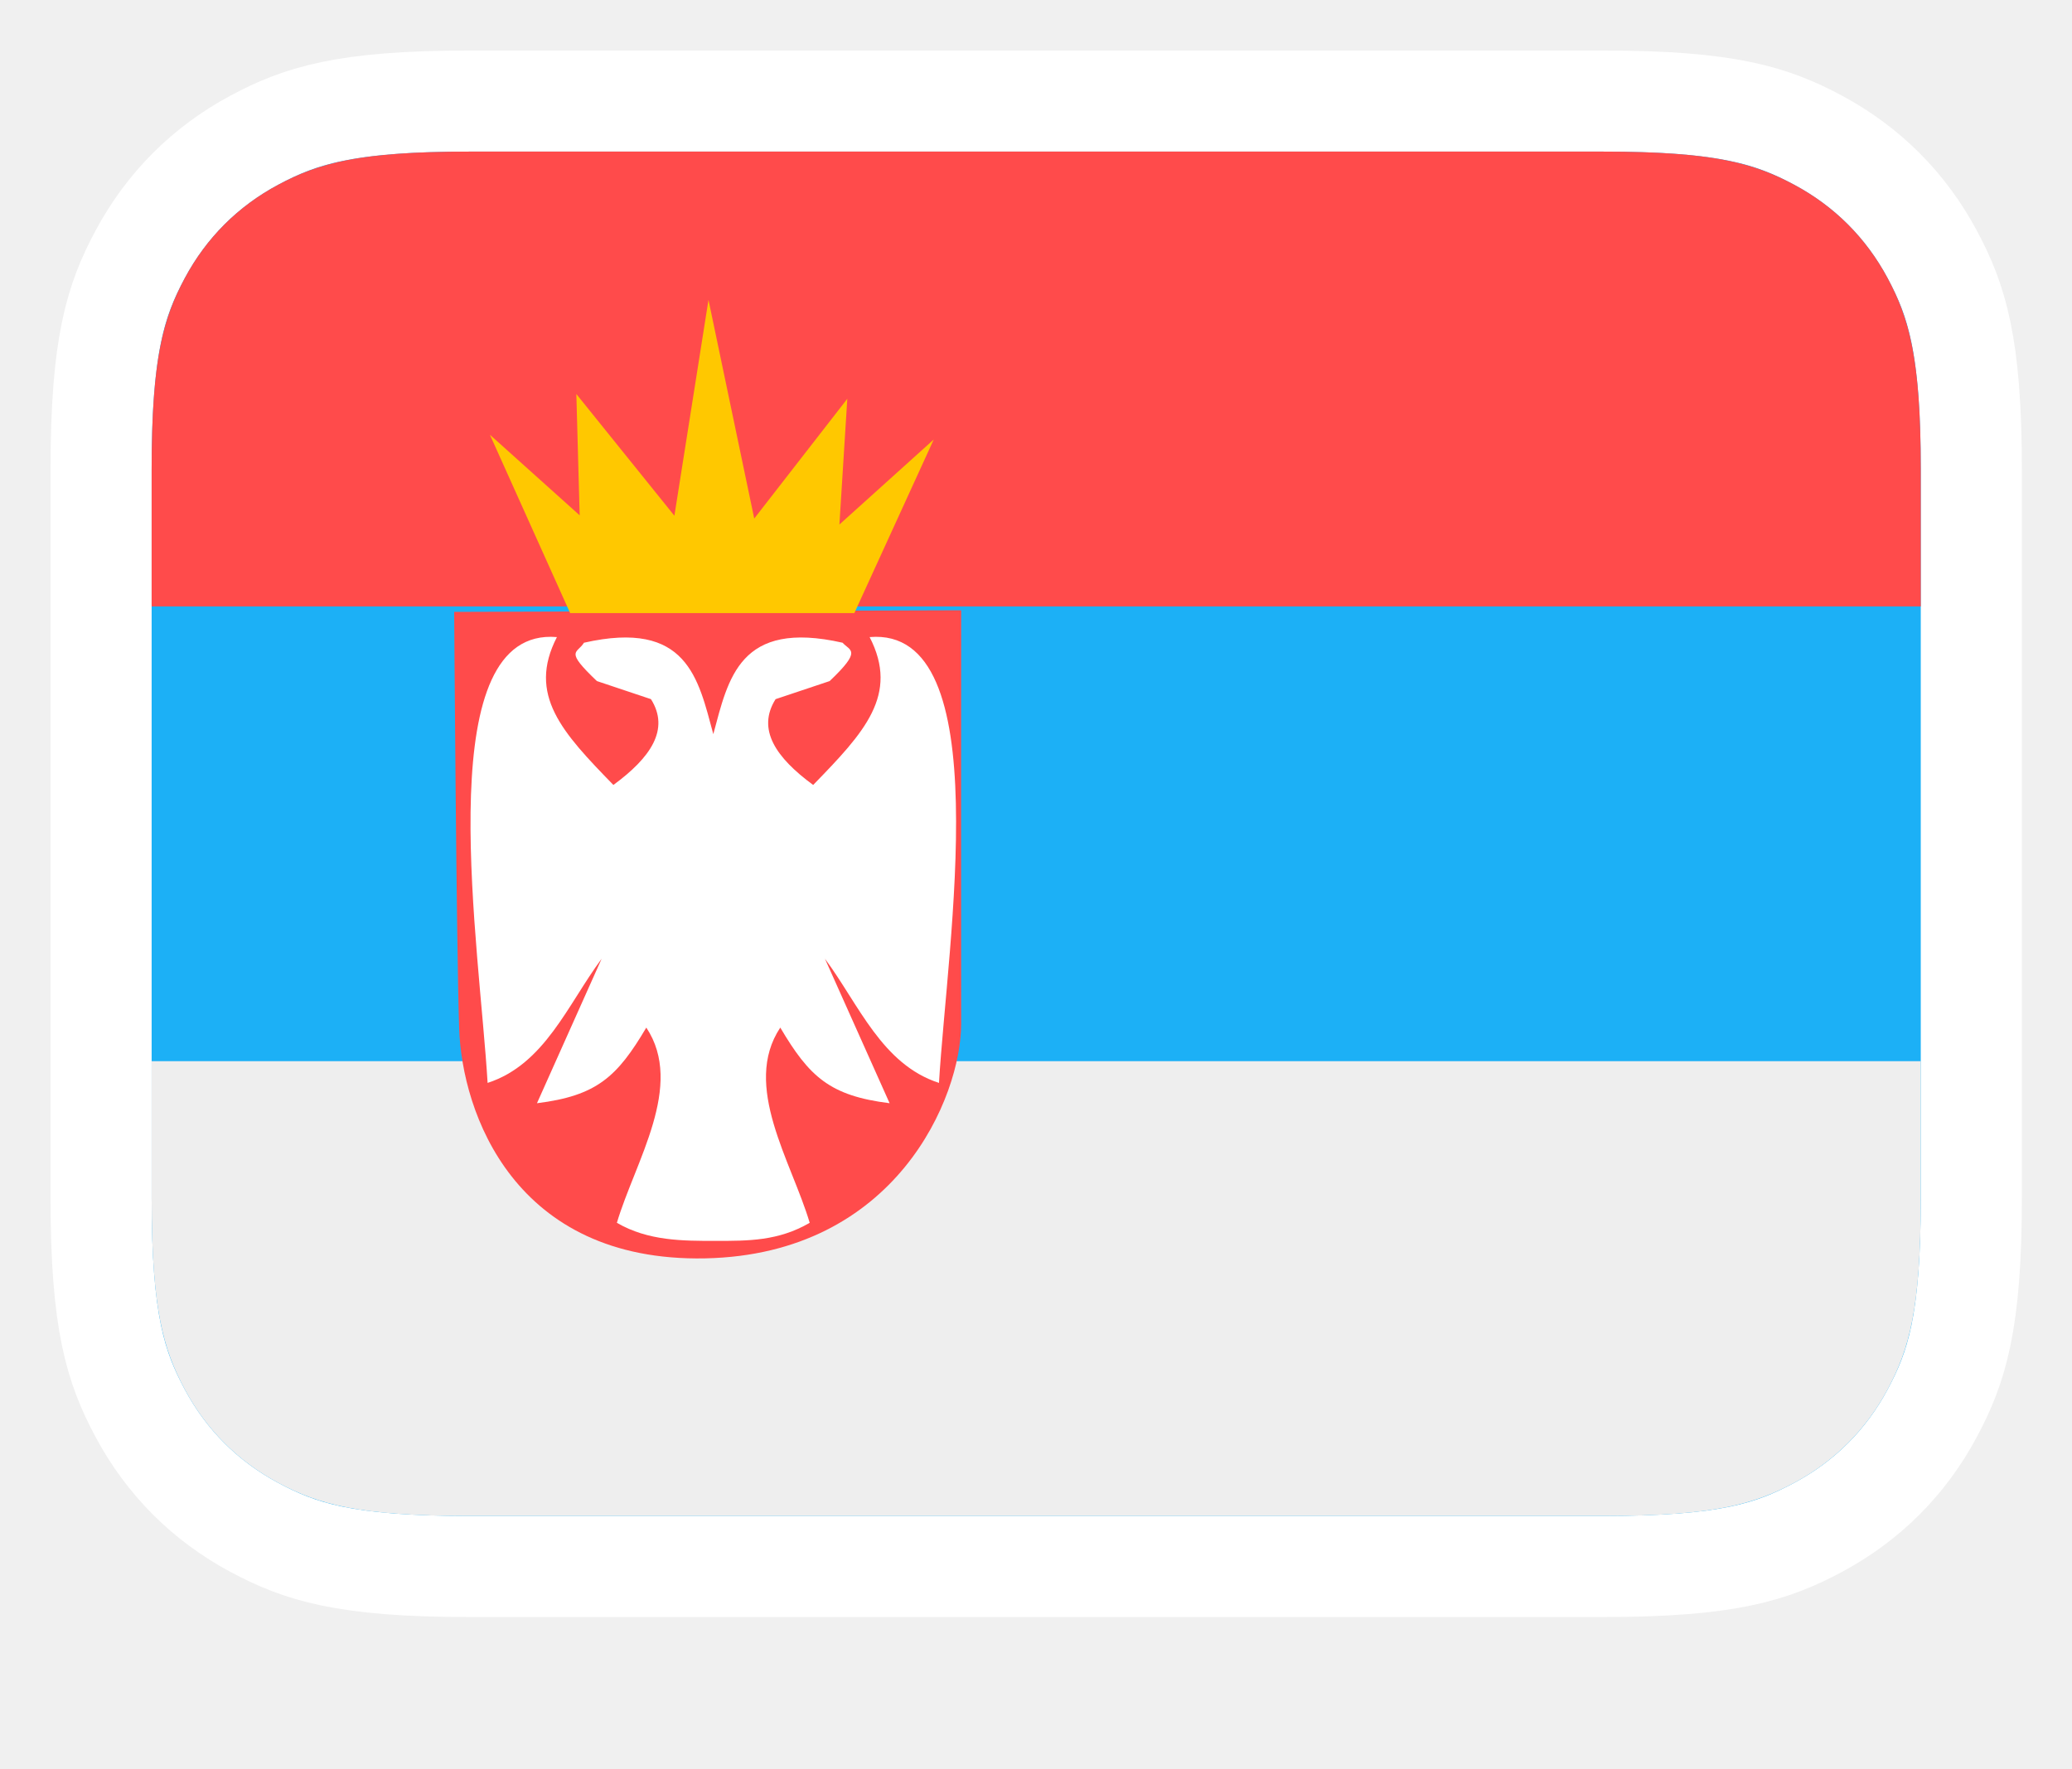
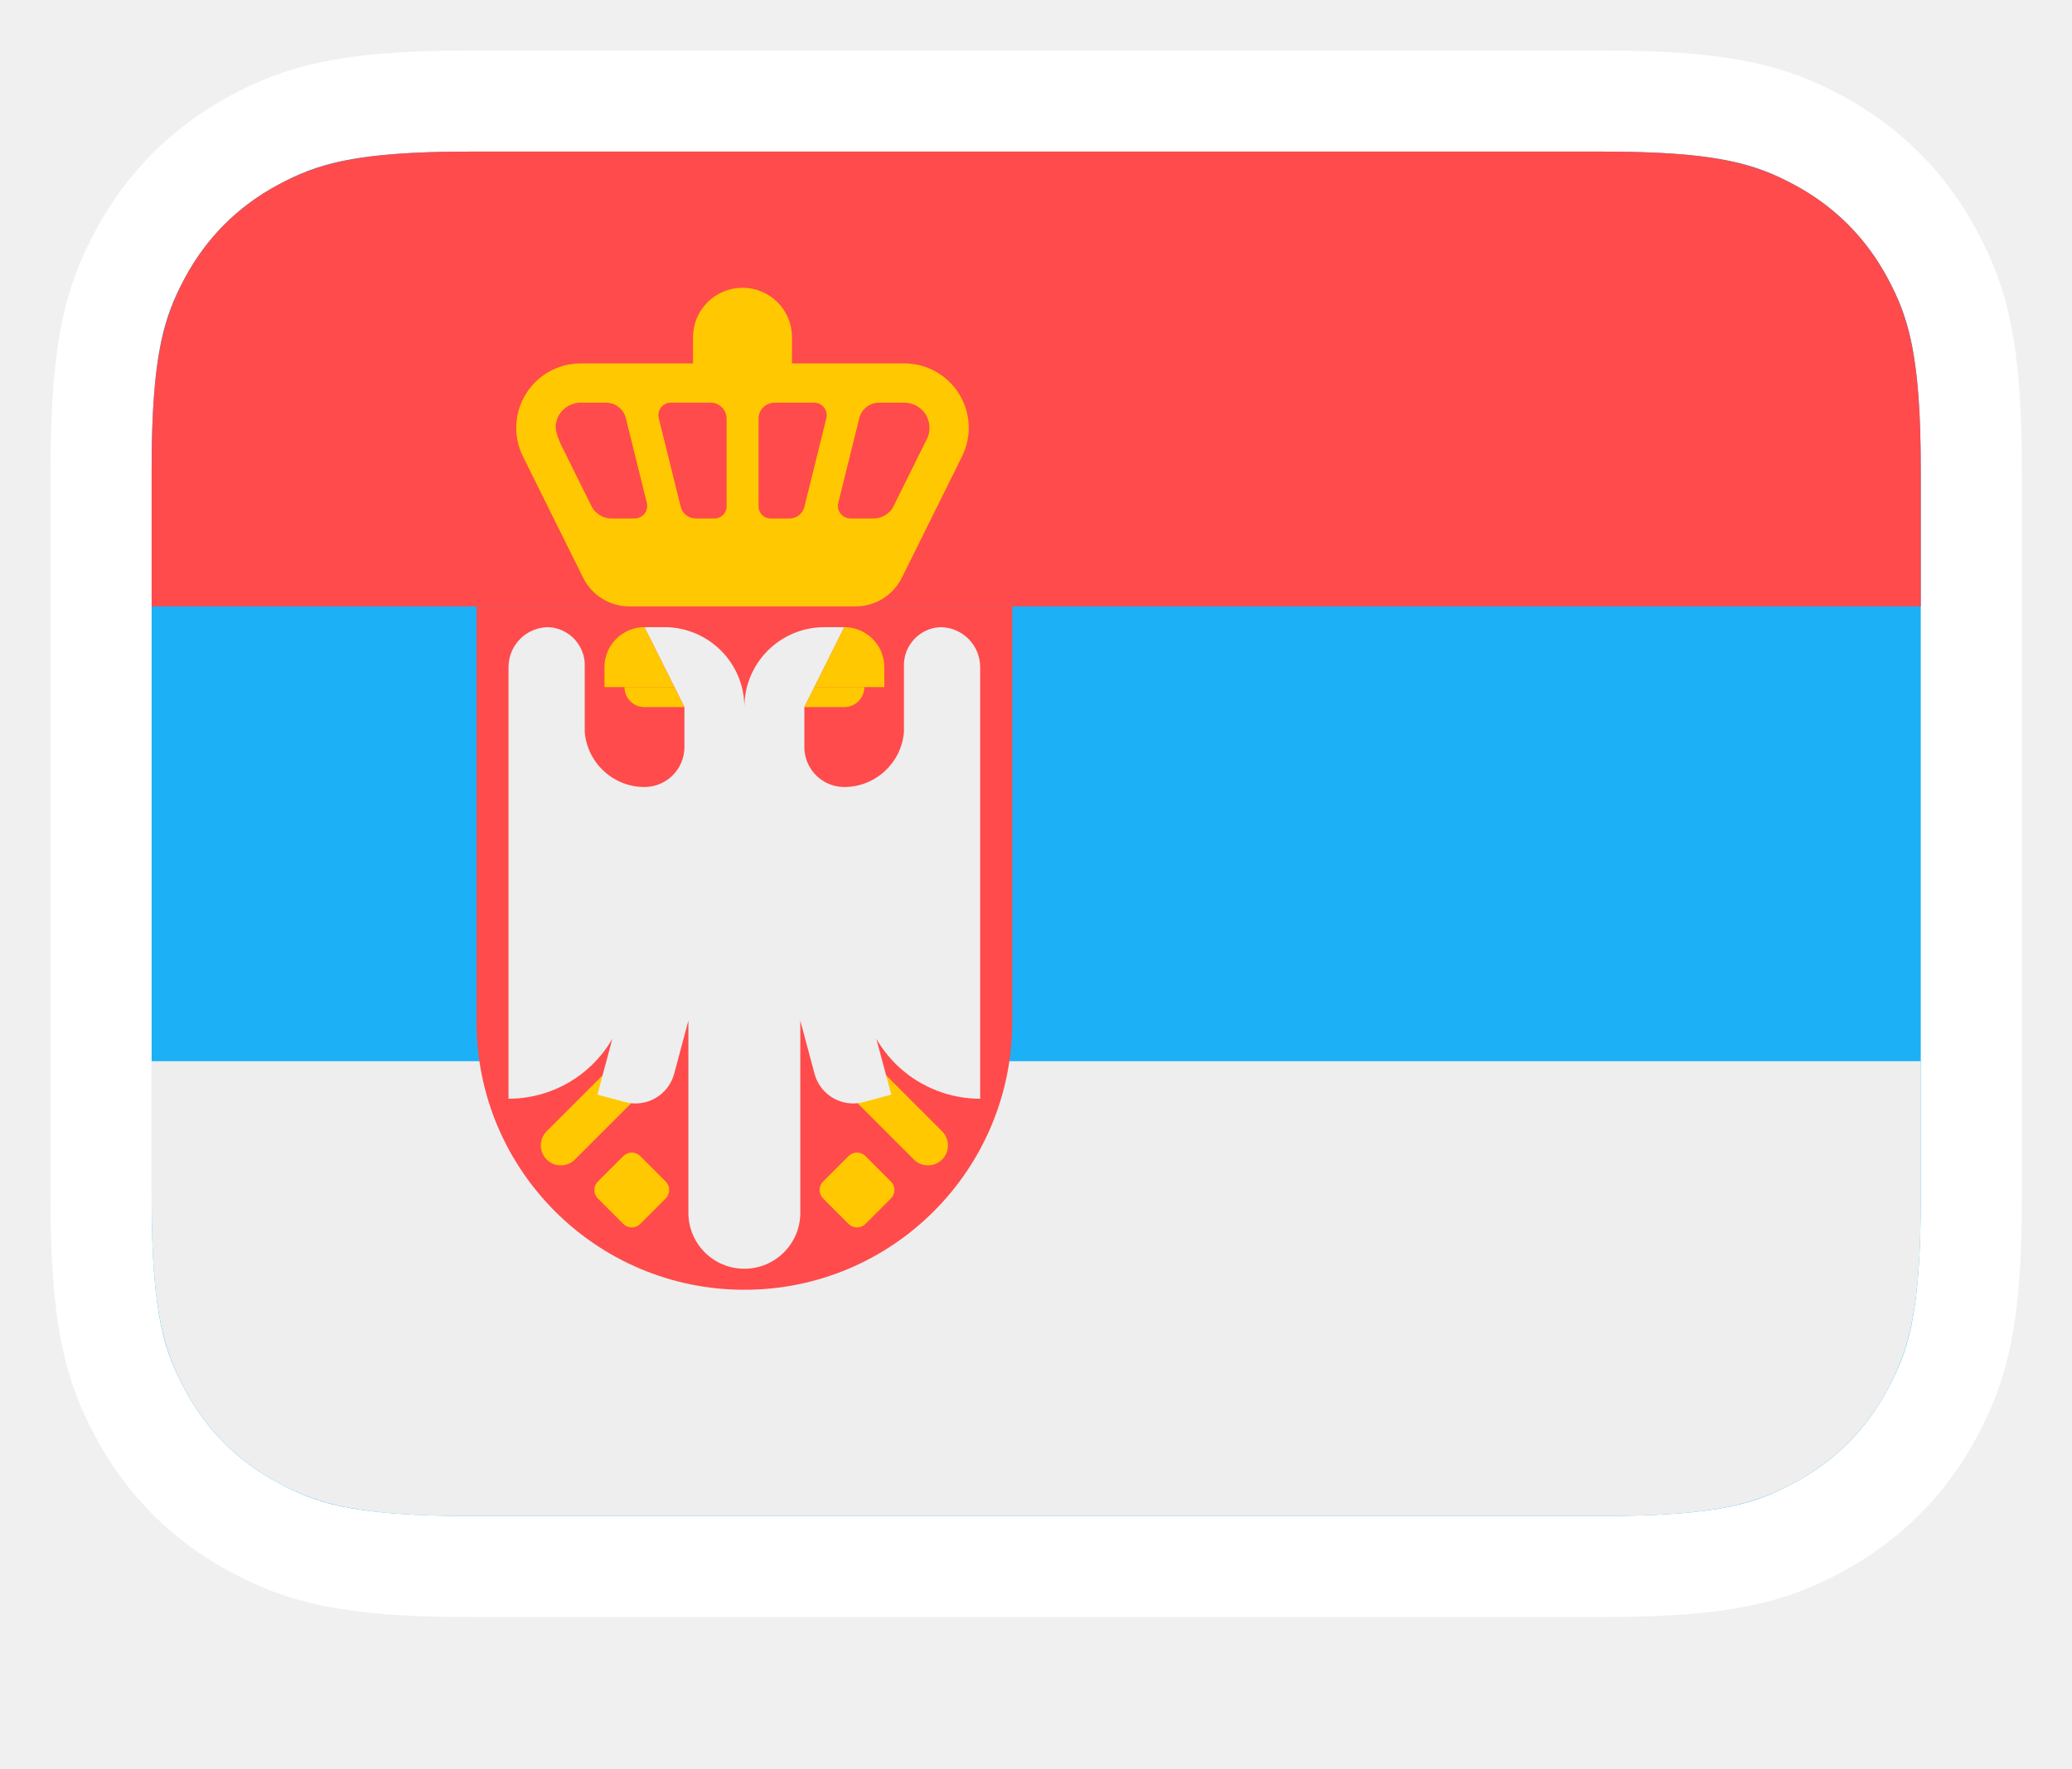
<svg xmlns="http://www.w3.org/2000/svg" height="70" width="0.854in" version="1.1" id="svg2227">
-   <defs id="defs2231" />
-   <svg x="0" y="0" width="82" height="66" viewBox="0 0 82 66" version="1.1" id="svg1855">
-     </svg>
-   <g id="g848" transform="translate(26.18109,-51.00319)" style="opacity:1">
-     <g style="fill:none;fill-rule:evenodd;stroke:none;stroke-width:1" id="nl" transform="translate(-26.18109,51.00319)">
-       <g style="fill-rule:nonzero" transform="translate(6,6)" id="g189">
-         <path style="fill:#1cb0f6;fill-opacity:1;stroke:#ffffff;stroke-width:4" id="path183" d="M 57.437,-2 H 12.563 C 7.628,-2 5.867,-1.415 4.07,-0.455 2.12,0.589 0.589,2.12 -0.455,4.07 -1.415,5.867 -2,7.628 -2,12.563 v 28.874 c 0,4.935 0.585,6.696 1.545,8.493 C 0.589,51.88 2.12,53.411 4.07,54.455 5.867,55.415 7.628,56 12.563,56 h 44.874 c 4.935,0 6.696,-0.585 8.493,-1.545 1.951,-1.043 3.482,-2.574 4.525,-4.525 C 71.415,48.133 72,46.372 72,41.437 V 12.563 C 72,7.628 71.415,5.867 70.455,4.07 69.411,2.12 67.88,0.589 65.93,-0.455 64.133,-1.415 62.372,-2 57.437,-2 Z" />
-         <path style="fill:#eeeeee;fill-opacity:1" id="path185" d="m 70,36 v 5.437 c 0,4.368 -0.455,5.953 -1.309,7.55 -0.854,1.597 -2.107,2.85 -3.705,3.705 C 63.39,53.545 61.805,54 57.437,54 H 12.563 C 8.195,54 6.61,53.545 5.013,52.691 3.416,51.837 2.163,50.584 1.309,48.987 0.455,47.39 0,45.805 0,41.437 V 36 Z" />
-         <path style="fill:#ff4b4b" id="path187" d="m 12.563,0 h 44.874 c 4.368,0 5.953,0.455 7.55,1.309 C 66.584,2.163 67.837,3.416 68.691,5.013 69.545,6.61 70,8.195 70,12.563 V 18 H 0 V 12.563 C 0,8.195 0.455,6.61 1.309,5.013 2.163,3.416 3.416,2.163 5.013,1.309 6.61,0.455 8.195,0 12.563,0 Z" />
-       </g>
-     </g>
-     <g transform="matrix(0.9675426,0,0,0.9293524,-65.29938,54.28375)" id="g5399" style="">
-       <path style="opacity:1;fill:#ff4b4b;fill-opacity:1;fill-rule:evenodd;stroke:none;stroke-width:1px;stroke-linecap:butt;stroke-linejoin:miter;stroke-opacity:1" d="m 59.004,22.529 c 0,0 0.089,14.156 0.204,17.742 0.115,3.586 2.256,9.952 10.061,9.789 7.805,-0.164 10.473,-6.871 10.468,-9.993 -0.005,-3.121 0,-17.606 0,-17.606 z" id="path5358" />
-       <path style="fill:#ffffff;fill-opacity:1;fill-rule:evenodd;stroke:none;stroke-width:0.7;stroke-linecap:butt;stroke-linejoin:miter;stroke-miterlimit:4;stroke-dasharray:none;stroke-opacity:1" d="m 62.734,749.598 c -4.676,0.371 -2.694,13.184 -2.363,18.99 2.333,-0.789 3.27,-3.327 4.664,-5.289 l -2.645,6.154 c 2.445,-0.317 3.28,-1.123 4.471,-3.221 1.579,2.475 -0.458,5.699 -1.203,8.314 1.282,0.777 2.704,0.77 4.039,0.77 1.335,0 2.564,0.007 3.846,-0.77 -0.745,-2.616 -2.782,-5.839 -1.203,-8.314 1.19,2.097 2.026,2.904 4.471,3.221 l -2.645,-6.154 c 1.394,1.962 2.331,4.5 4.664,5.289 0.342,-5.994 2.444,-19.453 -2.836,-18.986 1.219,2.46 -0.218,4.061 -2.309,6.297 -1.521,-1.162 -2.316,-2.365 -1.537,-3.654 l 2.211,-0.77 c 1.344,-1.33 0.834,-1.28 0.529,-1.633 -4.226,-0.996 -4.672,1.527 -5.287,3.893 -0.615,-2.366 -1.063,-4.889 -5.289,-3.893 -0.28,0.473 -0.815,0.302 0.529,1.633 l 2.211,0.77 c 0.779,1.289 -0.016,2.493 -1.537,3.654 -2.091,-2.236 -3.528,-3.837 -2.309,-6.297 -0.165,-0.015 -0.322,-0.016 -0.473,-0.004 z" id="path5360" transform="translate(0,-726)" />
-       <path style="fill:#ffc800;fill-opacity:1;fill-rule:evenodd;stroke:none;stroke-width:1px;stroke-linecap:butt;stroke-linejoin:miter;stroke-opacity:1" d="M 69.404,735.24 68.01,744.433 64,739.25 l 0.136,5.166 -3.671,-3.432 3.281,7.595 h 4.111 3.195 4.317 l 3.247,-7.392 -3.858,3.621 0.323,-5.355 -3.806,5.1 z" transform="translate(0,-726)" id="path5378" />
-     </g>
+   <defs id="defs2231">
+     </defs>
+   <path style="display:inline;fill:#1cb0f6;fill-opacity:1;fill-rule:nonzero;stroke:#ffffff;stroke-width:4" id="path183" d="M 63.437,4 H 18.563 C 13.628,4 11.867,4.585 10.07,5.545 8.12,6.589 6.589,8.12 5.545,10.07 4.585,11.867 4,13.628 4,18.563 v 28.874 c 0,4.935 0.585,6.696 1.545,8.493 1.043,1.951 2.574,3.482 4.525,4.525 C 11.867,61.415 13.628,62 18.563,62 h 44.874 c 4.935,0 6.696,-0.585 8.493,-1.545 1.951,-1.043 3.482,-2.574 4.525,-4.525 C 77.415,54.133 78,52.372 78,47.437 V 18.563 C 78,13.628 77.415,11.867 76.455,10.07 75.411,8.12 73.88,6.589 71.93,5.545 70.133,4.585 68.372,4 63.437,4 Z" />
+   <path style="display:inline;fill:#eeeeee;fill-opacity:1;fill-rule:nonzero;stroke:none;stroke-width:1" id="path185" d="m 76,42 v 5.437 c 0,4.368 -0.455,5.953 -1.309,7.55 -0.854,1.597 -2.107,2.85 -3.705,3.705 C 69.39,59.545 67.805,60 63.437,60 H 18.563 C 14.195,60 12.61,59.545 11.013,58.691 9.416,57.837 8.163,56.584 7.309,54.987 6.455,53.39 6,51.805 6,47.437 V 42 Z" />
+   <path style="display:inline;fill:#ff4b4b;fill-rule:nonzero;stroke:none;stroke-width:1" id="path187" d="m 18.563,6 h 44.874 c 4.368,0 5.953,0.455 7.55,1.309 C 72.584,8.163 73.837,9.416 74.691,11.013 75.545,12.61 76,14.195 76,18.563 V 24 H 6 V 18.563 C 6,14.195 6.455,12.61 7.309,11.013 8.163,9.416 9.416,8.163 11.013,7.309 12.61,6.455 14.195,6 18.563,6 Z" />
+   <g transform="matrix(0.9675426,0,0,0.9293524,-39.11828,3.28056)" id="g5399" style="display:none">
+     <path style="opacity:1;fill:#ff4b4b;fill-opacity:1;fill-rule:evenodd;stroke:none;stroke-width:1px;stroke-linecap:butt;stroke-linejoin:miter;stroke-opacity:1" d="m 59.004,22.529 c 0,0 0.089,14.156 0.204,17.742 0.115,3.586 2.256,9.952 10.061,9.789 7.805,-0.164 10.473,-6.871 10.468,-9.993 -0.005,-3.121 0,-17.606 0,-17.606 z" id="path5358" />
+     <path style="fill:#ffffff;fill-opacity:1;fill-rule:evenodd;stroke:none;stroke-width:0.7;stroke-linecap:butt;stroke-linejoin:miter;stroke-miterlimit:4;stroke-dasharray:none;stroke-opacity:1" d="m 62.734,749.598 c -4.676,0.371 -2.694,13.184 -2.363,18.99 2.333,-0.789 3.27,-3.327 4.664,-5.289 l -2.645,6.154 c 2.445,-0.317 3.28,-1.123 4.471,-3.221 1.579,2.475 -0.458,5.699 -1.203,8.314 1.282,0.777 2.704,0.77 4.039,0.77 1.335,0 2.564,0.007 3.846,-0.77 -0.745,-2.616 -2.782,-5.839 -1.203,-8.314 1.19,2.097 2.026,2.904 4.471,3.221 l -2.645,-6.154 c 1.394,1.962 2.331,4.5 4.664,5.289 0.342,-5.994 2.444,-19.453 -2.836,-18.986 1.219,2.46 -0.218,4.061 -2.309,6.297 -1.521,-1.162 -2.316,-2.365 -1.537,-3.654 l 2.211,-0.77 c 1.344,-1.33 0.834,-1.28 0.529,-1.633 -4.226,-0.996 -4.672,1.527 -5.287,3.893 -0.615,-2.366 -1.063,-4.889 -5.289,-3.893 -0.28,0.473 -0.815,0.302 0.529,1.633 l 2.211,0.77 c 0.779,1.289 -0.016,2.493 -1.537,3.654 -2.091,-2.236 -3.528,-3.837 -2.309,-6.297 -0.165,-0.015 -0.322,-0.016 -0.473,-0.004 z" id="path5360" transform="translate(0,-726)" />
+     <path style="fill:#ffc800;fill-opacity:1;fill-rule:evenodd;stroke:none;stroke-width:1px;stroke-linecap:butt;stroke-linejoin:miter;stroke-opacity:1" d="M 69.404,735.24 68.01,744.433 64,739.25 l 0.136,5.166 -3.671,-3.432 3.281,7.595 h 4.111 3.195 4.317 l 3.247,-7.392 -3.858,3.621 0.323,-5.355 -3.806,5.1 z" transform="translate(0,-726)" id="path5378" />
+   </g>
+   <g id="layer1" style="opacity:1">
+     <path id="rect32714" style="fill:#ff4b4b;fill-opacity:1;stroke:none;stroke-width:14.343;stroke-linejoin:round;stroke-miterlimit:4;stroke-dasharray:none;stroke-opacity:1;stop-color:#000000" d="M 18.856,24 V 40.45 A 10.598,10.598 0 0 0 29.453,51.047 10.598,10.598 0 0 0 40.051,40.45 V 24 H 29.453 Z" />
+     <path id="rect25091" d="m 25.287,41.117 1.118,1.118 -3.657,3.657 a 0.791,0.791 0 0 1 -1.118,0 0.791,0.791 0 0 1 3e-6,-1.118 z" style="display:inline;fill:#ffc800;fill-opacity:1;stroke:none;stroke-width:1.296;stroke-linejoin:round;stroke-miterlimit:4;stroke-dasharray:none;stroke-opacity:1;stop-color:#000000" />
+     <path id="rect25091-0" d="m 33.62,41.117 -1.118,1.118 3.657,3.657 a 0.791,0.791 0 0 0 1.118,0 0.791,0.791 0 0 0 -2e-6,-1.118 z" style="display:inline;fill:#ffc800;fill-opacity:1;stroke:none;stroke-width:1.296;stroke-linejoin:round;stroke-miterlimit:4;stroke-dasharray:none;stroke-opacity:1;stop-color:#000000" />
+     <path id="rect19512" style="display:inline;fill:#eeeeee;fill-opacity:1;stroke-width:1.996;stroke-linejoin:round;stop-color:#000000" d="m 21.703,24.822 a 1.582,1.582 0 0 0 -1.582,1.582 v 12.337 4.745 a 4.745,4.745 0 0 0 4.109,-2.373 l -0.592,2.211 1.099,0.295 a 1.582,1.582 0 0 0 1.937,-1.118 l 0.564,-2.106 v 7.606 a 2.214,2.214 0 0 0 2.214,2.214 2.214,2.214 0 0 0 2.214,-2.214 v -7.606 l 0.564,2.106 a 1.582,1.582 0 0 0 1.937,1.118 l 1.099,-0.295 -0.592,-2.211 a 4.745,4.745 0 0 0 4.109,2.373 V 38.742 26.404 a 1.582,1.582 0 0 0 -1.582,-1.582 1.51,1.51 0 0 0 -1.434,1.582 v 2.567 A 2.373,2.373 0 0 1 33.408,31.149 1.582,1.582 0 0 1 31.826,29.568 V 27.986 l 1.582,-3.163 H 32.617 A 3.163,3.163 0 0 0 29.453,27.986 3.163,3.163 0 0 0 26.29,24.822 H 25.499 l 1.582,3.163 v 1.582 a 1.582,1.582 0 0 1 -1.582,1.582 2.373,2.373 0 0 1 -2.362,-2.178 v -2.567 a 1.51,1.51 0 0 0 -1.434,-1.582 z" />
+     <path style="display:inline;fill:#ffc800;fill-opacity:1;stroke:none;stroke-width:0.032px;stroke-linecap:butt;stroke-linejoin:miter;stroke-opacity:1" d="m 23.074,22.867 -2.382,-4.8 a 2.55,2.55 0 0 1 2.284,-3.684 h 12.805 a 2.55,2.55 0 0 1 2.284,3.684 l -2.382,4.8 a 2.041,2.041 0 0 1 -1.828,1.133 h -8.954 a 2.041,2.041 0 0 1 -1.828,-1.133 z" id="path5913" />
+     <path id="rect15514" style="display:inline;fill:#ffc800;stroke-width:2.003;stroke-linejoin:round;stop-color:#000000" d="m 29.379,11.39 c 1.085,0 1.958,0.873 1.958,1.958 v 3.671 c 0,1.085 -0.873,1.958 -1.958,1.958 -1.085,0 -1.958,-0.873 -1.958,-1.958 v -3.671 c 0,-1.085 0.873,-1.958 1.958,-1.958 z" />
+     <path id="rect25297" d="m 25.333,45.756 1.007,1.007 a 0.475,0.475 0 0 1 0,0.671 l -1.007,1.007 a 0.475,0.475 0 0 1 -0.671,0 l -1.007,-1.007 a 0.475,0.475 0 0 1 0,-0.671 l 1.007,-1.007 a 0.475,0.475 0 0 1 0.671,0 z" style="display:inline;fill:#ffc800;fill-opacity:1;stroke:none;stroke-width:1.293;stroke-linejoin:round;stroke-miterlimit:4;stroke-dasharray:none;stroke-opacity:1;stop-color:#000000" />
+     <path id="path9173" style="display:inline;fill:#ff4b4b;fill-opacity:1;stroke:none;stroke-width:0;stroke-linecap:butt;stroke-linejoin:miter;stroke-miterlimit:4;stroke-dasharray:none;stroke-opacity:1" d="m 22.977,15.937 c -0.399,-0.004 -0.785,0.257 -0.926,0.631 -0.033,0.082 -0.053,0.167 -0.063,0.254 -0.036,0.342 0.251,0.864 0.407,1.177 0.342,0.689 0.684,1.378 1.026,2.067 0.124,0.25 0.452,0.453 0.731,0.453 h 0.961 a 0.495,0.495 0 0 0 0.481,-0.614 l -0.831,-3.354 a 0.809,0.809 0 0 0 -0.785,-0.614 z m 3.088,0.614 0.869,3.507 a 0.606,0.606 0 0 0 0.589,0.461 h 0.751 a 0.475,0.475 0 0 0 0.475,-0.475 v -3.475 a 0.633,0.633 0 0 0 -0.633,-0.633 h -1.569 a 0.495,0.495 0 0 0 -0.481,0.614 z m 3.948,0.019 v 3.475 a 0.475,0.475 0 0 0 0.475,0.475 h 0.751 a 0.606,0.606 0 0 0 0.589,-0.461 l 0.868,-3.507 a 0.495,0.495 0 0 0 -0.481,-0.614 h -1.569 a 0.633,0.633 0 0 0 -0.633,0.633 z m 3.986,-0.019 -0.83,3.354 a 0.495,0.495 0 0 0 0.481,0.614 h 0.958 c 0.28,0 0.607,-0.203 0.731,-0.453 0.45,-0.906 0.9,-1.813 1.349,-2.719 0.169,-0.36 0.093,-0.818 -0.186,-1.102 -0.199,-0.21 -0.49,-0.322 -0.778,-0.308 h -0.939 a 0.808,0.808 0 0 0 -0.785,0.614 z" />
+     <path id="rect17558" style="display:inline;fill:#ffc800;stroke-width:0.7;stroke-linejoin:round;stop-color:#000000" d="m 25.499,24.822 1.186,2.373 h -2.768 v -0.791 a 1.582,1.582 0 0 1 1.582,-1.582 z" />
+     <path id="rect17750" style="display:inline;fill:#ffc800;stroke-width:0.495;stroke-linejoin:round;stop-color:#000000" d="m 24.708,27.195 h 1.977 l 0.395,0.791 H 25.499 a 0.791,0.791 0 0 1 -0.791,-0.791 z" />
+     <path id="rect25297-8" d="m 33.574,45.756 -1.007,1.007 a 0.475,0.475 0 0 0 0,0.671 l 1.007,1.007 a 0.475,0.475 0 0 0 0.671,0 l 1.007,-1.007 a 0.475,0.475 0 0 0 0,-0.671 l -1.007,-1.007 a 0.475,0.475 0 0 0 -0.671,0 z" style="display:inline;fill:#ffc800;fill-opacity:1;stroke:none;stroke-width:1.293;stroke-linejoin:round;stroke-miterlimit:4;stroke-dasharray:none;stroke-opacity:1;stop-color:#000000" />
+     <path id="rect17558-5" style="display:inline;fill:#ffc800;stroke-width:0.7;stroke-linejoin:round;stop-color:#000000" d="m 33.408,24.822 -1.186,2.373 h 2.768 v -0.791 a 1.582,1.582 0 0 0 -1.582,-1.582 z" />
+     <path id="rect17750-1" style="display:inline;fill:#ffc800;stroke-width:0.495;stroke-linejoin:round;stop-color:#000000" d="M 34.199,27.195 H 32.221 L 31.826,27.986 h 1.582 a 0.791,0.791 0 0 0 0.791,-0.791 z" />
  </g>
</svg>
